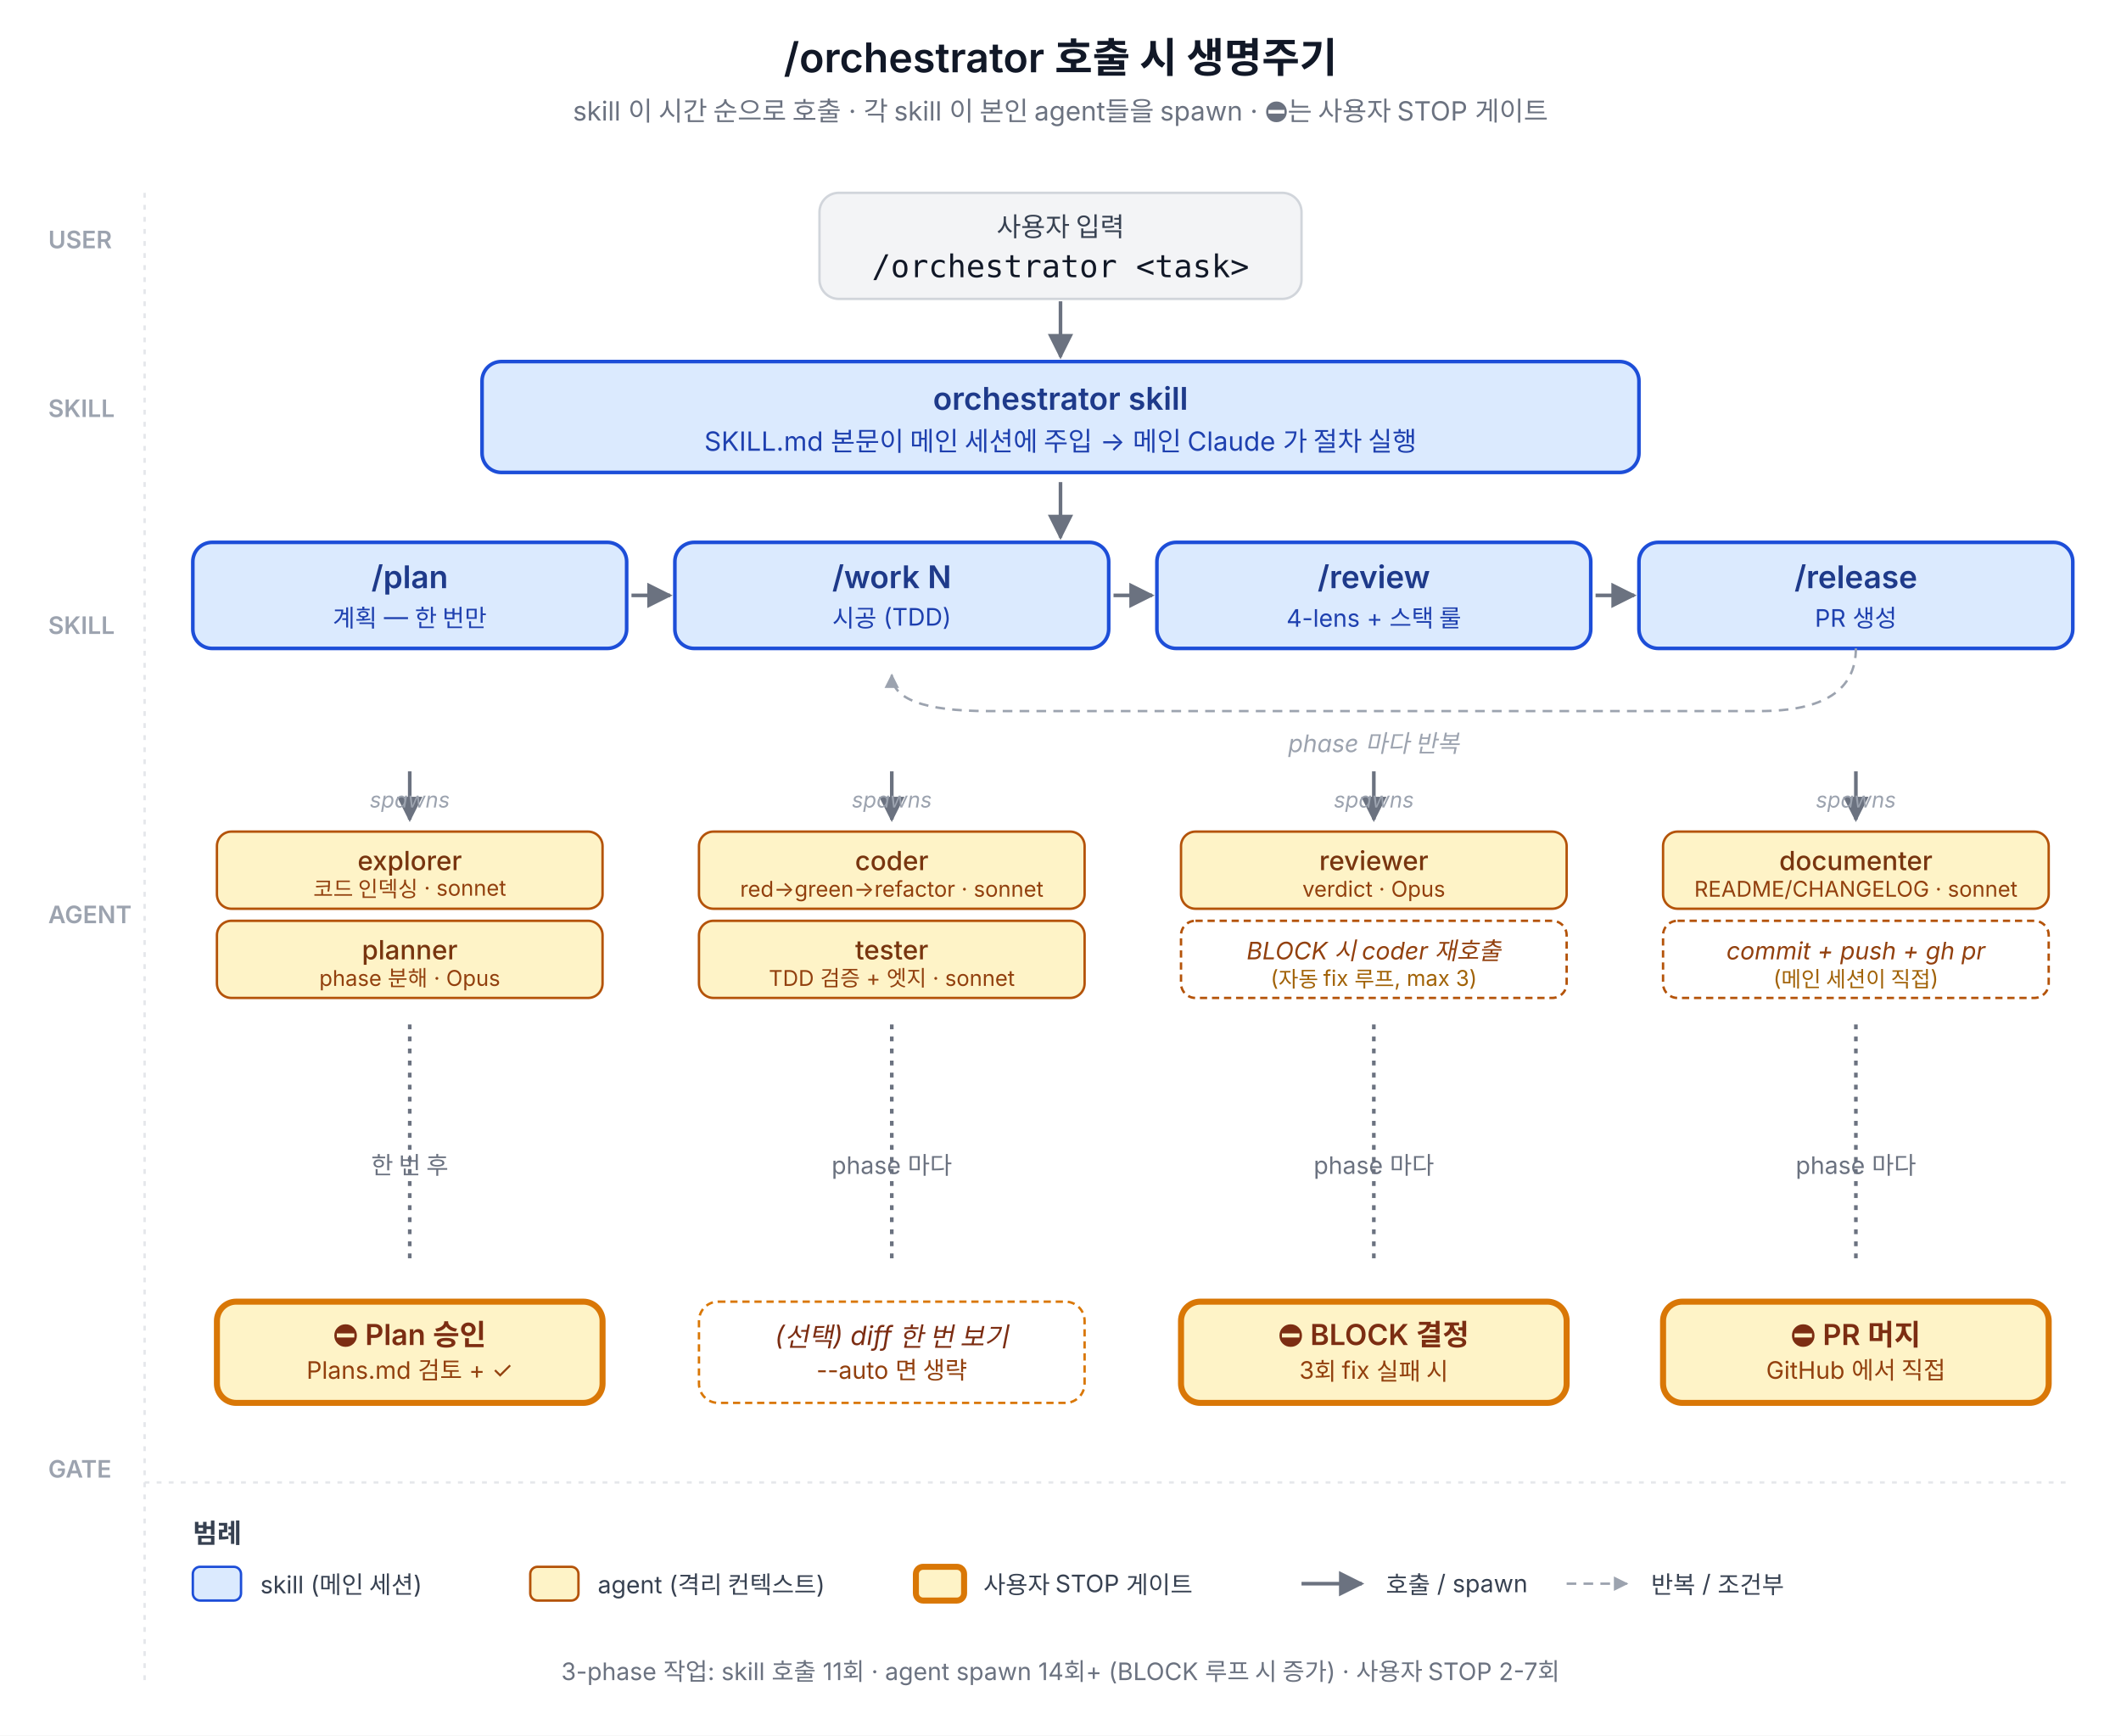
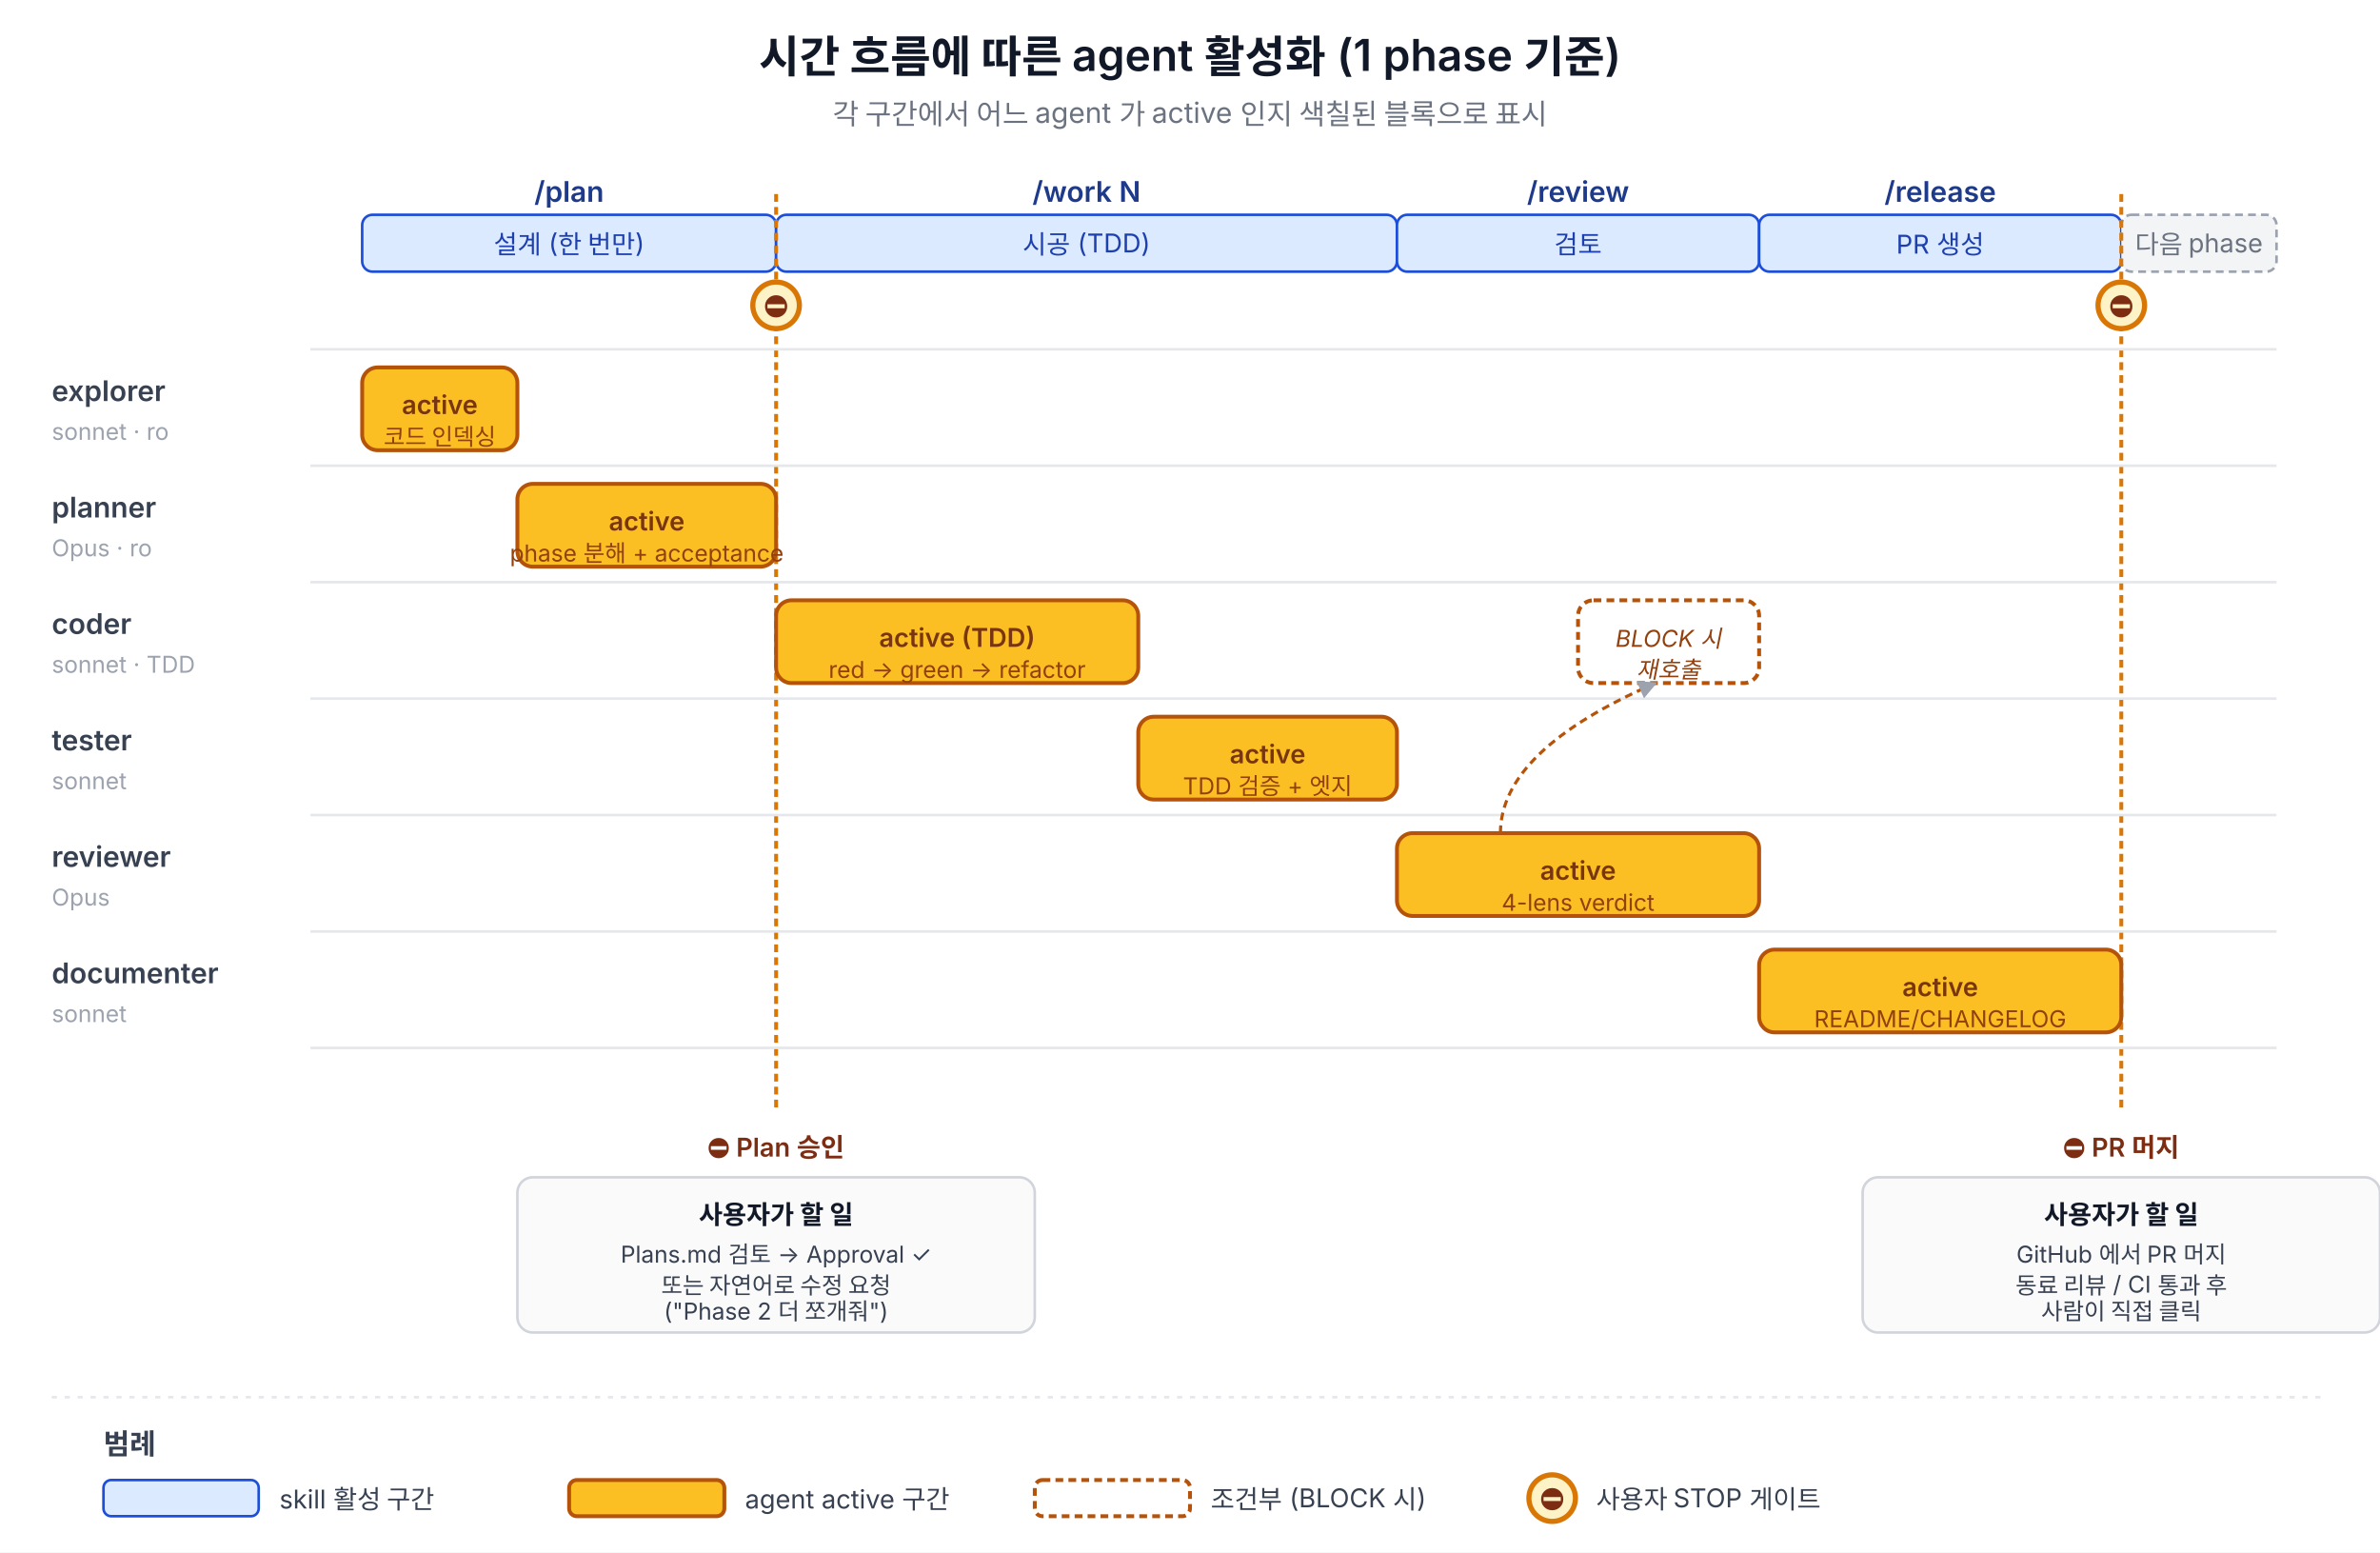
- <svg xmlns="http://www.w3.org/2000/svg" viewBox="0 0 880 720" role="img" font-family="-apple-system, BlinkMacSystemFont, system-ui, sans-serif">
+ <svg xmlns="http://www.w3.org/2000/svg" viewBox="0 0 920 600" role="img" font-family="-apple-system, BlinkMacSystemFont, system-ui, sans-serif">
  <defs>
-     <marker id="arr" viewBox="0 0 10 10" refX="9" refY="5" markerWidth="7" markerHeight="7" orient="auto-start-reverse">
-       <path d="M0,0 L10,5 L0,10 z" fill="#6b7280" />
-     </marker>
-     <marker id="arrLight" viewBox="0 0 10 10" refX="9" refY="5" markerWidth="6" markerHeight="6" orient="auto-start-reverse">
+     <marker id="arrTL" viewBox="0 0 10 10" refX="9" refY="5" markerWidth="6" markerHeight="6" orient="auto-start-reverse">
      <path d="M0,0 L10,5 L0,10 z" fill="#9ca3af" />
    </marker>
  </defs>
-   <rect width="880" height="720" fill="#ffffff" />
-   <text x="440" y="30" text-anchor="middle" font-size="17" font-weight="600" fill="#111827">
-     /orchestrator 호출 시 생명주기
+   <rect width="920" height="600" fill="#ffffff" />
+   <text x="460" y="28" text-anchor="middle" font-size="17" font-weight="600" fill="#111827">
+     시간 흐름에 따른 agent 활성화 (1 phase 기준)
  </text>
-   <text x="440" y="50" text-anchor="middle" font-size="11" fill="#6b7280">
-     skill 이 시간 순으로 호출 · 각 skill 이 본인 agent들을 spawn · ⛔는 사용자 STOP 게이트
+   <text x="460" y="48" text-anchor="middle" font-size="11" fill="#6b7280">
+     각 구간에서 어느 agent 가 active 인지 색칠된 블록으로 표시
  </text>
-   <text x="20" y="103" font-size="10" font-weight="600" fill="#9ca3af">USER</text>
-   <text x="20" y="173" font-size="10" font-weight="600" fill="#9ca3af">SKILL</text>
-   <text x="20" y="263" font-size="10" font-weight="600" fill="#9ca3af">SKILL</text>
-   <text x="20" y="383" font-size="10" font-weight="600" fill="#9ca3af">AGENT</text>
-   <text x="20" y="613" font-size="10" font-weight="600" fill="#9ca3af">GATE</text>
-   <line x1="60" y1="80" x2="60" y2="700" stroke="#e5e7eb" stroke-dasharray="2,3" />
-   <rect x="340" y="80" width="200" height="44" rx="8" fill="#f3f4f6" stroke="#d1d5db" stroke-width="1" />
-   <text x="440" y="98" text-anchor="middle" font-size="11" font-weight="500" fill="#374151">사용자 입력</text>
-   <text x="440" y="115" text-anchor="middle" font-size="13" font-family="ui-monospace, monospace" fill="#111827">/orchestrator &lt;task&gt;</text>
-   <line x1="440" y1="125" x2="440" y2="148" stroke="#6b7280" stroke-width="1.5" marker-end="url(#arr)" />
-   <rect x="200" y="150" width="480" height="46" rx="8" fill="#dbeafe" stroke="#1d4ed8" stroke-width="1.5" />
-   <text x="440" y="170" text-anchor="middle" font-size="13" font-weight="600" fill="#1e3a8a">orchestrator skill</text>
-   <text x="440" y="187" text-anchor="middle" font-size="11" fill="#1e40af">SKILL.md 본문이 메인 세션에 주입 → 메인 Claude 가 절차 실행</text>
-   <line x1="440" y1="200" x2="440" y2="223" stroke="#6b7280" stroke-width="1.5" marker-end="url(#arr)" />
-   <rect x="80" y="225" width="180" height="44" rx="8" fill="#dbeafe" stroke="#1d4ed8" stroke-width="1.5" />
-   <text x="170" y="244" text-anchor="middle" font-size="13" font-weight="600" fill="#1e3a8a">/plan</text>
-   <text x="170" y="260" text-anchor="middle" font-size="10" fill="#1e40af">계획 — 한 번만</text>
-   <line x1="262" y1="247" x2="278" y2="247" stroke="#6b7280" stroke-width="1.5" marker-end="url(#arr)" />
-   <rect x="280" y="225" width="180" height="44" rx="8" fill="#dbeafe" stroke="#1d4ed8" stroke-width="1.5" />
-   <text x="370" y="244" text-anchor="middle" font-size="13" font-weight="600" fill="#1e3a8a">/work N</text>
-   <text x="370" y="260" text-anchor="middle" font-size="10" fill="#1e40af">시공 (TDD)</text>
-   <line x1="462" y1="247" x2="478" y2="247" stroke="#6b7280" stroke-width="1.5" marker-end="url(#arr)" />
-   <rect x="480" y="225" width="180" height="44" rx="8" fill="#dbeafe" stroke="#1d4ed8" stroke-width="1.5" />
-   <text x="570" y="244" text-anchor="middle" font-size="13" font-weight="600" fill="#1e3a8a">/review</text>
-   <text x="570" y="260" text-anchor="middle" font-size="10" fill="#1e40af">4-lens + 스택 룰</text>
-   <line x1="662" y1="247" x2="678" y2="247" stroke="#6b7280" stroke-width="1.5" marker-end="url(#arr)" />
-   <rect x="680" y="225" width="180" height="44" rx="8" fill="#dbeafe" stroke="#1d4ed8" stroke-width="1.5" />
-   <text x="770" y="244" text-anchor="middle" font-size="13" font-weight="600" fill="#1e3a8a">/release</text>
-   <text x="770" y="260" text-anchor="middle" font-size="10" fill="#1e40af">PR 생성</text>
-   <path d="M 770 269 Q 770 295, 730 295 L 410 295 Q 370 295, 370 280" fill="none" stroke="#9ca3af" stroke-width="1" stroke-dasharray="4,3" marker-end="url(#arrLight)" />
-   <text x="570" y="312" text-anchor="middle" font-size="10" font-style="italic" fill="#9ca3af">phase 마다 반복</text>
-   <line x1="170" y1="320" x2="170" y2="340" stroke="#6b7280" stroke-width="1.5" marker-end="url(#arr)" />
-   <line x1="370" y1="320" x2="370" y2="340" stroke="#6b7280" stroke-width="1.5" marker-end="url(#arr)" />
-   <line x1="570" y1="320" x2="570" y2="340" stroke="#6b7280" stroke-width="1.5" marker-end="url(#arr)" />
-   <line x1="770" y1="320" x2="770" y2="340" stroke="#6b7280" stroke-width="1.5" marker-end="url(#arr)" />
-   <text x="170" y="335" text-anchor="middle" font-size="9" font-style="italic" fill="#9ca3af">spawns</text>
-   <text x="370" y="335" text-anchor="middle" font-size="9" font-style="italic" fill="#9ca3af">spawns</text>
-   <text x="570" y="335" text-anchor="middle" font-size="9" font-style="italic" fill="#9ca3af">spawns</text>
-   <text x="770" y="335" text-anchor="middle" font-size="9" font-style="italic" fill="#9ca3af">spawns</text>
-   <rect x="90" y="345" width="160" height="32" rx="6" fill="#fef3c7" stroke="#b45309" stroke-width="1" />
-   <text x="170" y="361" text-anchor="middle" font-size="11" font-weight="500" fill="#78350f">explorer</text>
-   <text x="170" y="372" text-anchor="middle" font-size="9" fill="#92400e">코드 인덱싱 · sonnet</text>
-   <rect x="90" y="382" width="160" height="32" rx="6" fill="#fef3c7" stroke="#b45309" stroke-width="1" />
-   <text x="170" y="398" text-anchor="middle" font-size="11" font-weight="500" fill="#78350f">planner</text>
-   <text x="170" y="409" text-anchor="middle" font-size="9" fill="#92400e">phase 분해 · Opus</text>
-   <rect x="290" y="345" width="160" height="32" rx="6" fill="#fef3c7" stroke="#b45309" stroke-width="1" />
-   <text x="370" y="361" text-anchor="middle" font-size="11" font-weight="500" fill="#78350f">coder</text>
-   <text x="370" y="372" text-anchor="middle" font-size="9" fill="#92400e">red→green→refactor · sonnet</text>
-   <rect x="290" y="382" width="160" height="32" rx="6" fill="#fef3c7" stroke="#b45309" stroke-width="1" />
-   <text x="370" y="398" text-anchor="middle" font-size="11" font-weight="500" fill="#78350f">tester</text>
-   <text x="370" y="409" text-anchor="middle" font-size="9" fill="#92400e">TDD 검증 + 엣지 · sonnet</text>
-   <rect x="490" y="345" width="160" height="32" rx="6" fill="#fef3c7" stroke="#b45309" stroke-width="1" />
-   <text x="570" y="361" text-anchor="middle" font-size="11" font-weight="500" fill="#78350f">reviewer</text>
-   <text x="570" y="372" text-anchor="middle" font-size="9" fill="#92400e">verdict · Opus</text>
-   <rect x="490" y="382" width="160" height="32" rx="6" fill="#fff" stroke="#b45309" stroke-width="1" stroke-dasharray="3,2" />
-   <text x="570" y="398" text-anchor="middle" font-size="10" font-style="italic" fill="#92400e">BLOCK 시 coder 재호출</text>
-   <text x="570" y="409" text-anchor="middle" font-size="9" fill="#a16207">(자동 fix 루프, max 3)</text>
-   <rect x="690" y="345" width="160" height="32" rx="6" fill="#fef3c7" stroke="#b45309" stroke-width="1" />
-   <text x="770" y="361" text-anchor="middle" font-size="11" font-weight="500" fill="#78350f">documenter</text>
-   <text x="770" y="372" text-anchor="middle" font-size="9" fill="#92400e">README/CHANGELOG · sonnet</text>
-   <rect x="690" y="382" width="160" height="32" rx="6" fill="#fff" stroke="#b45309" stroke-width="1" stroke-dasharray="3,2" />
-   <text x="770" y="398" text-anchor="middle" font-size="10" font-style="italic" fill="#92400e">commit + push + gh pr</text>
-   <text x="770" y="409" text-anchor="middle" font-size="9" fill="#a16207">(메인 세션이 직접)</text>
-   <line x1="170" y1="425" x2="170" y2="525" stroke="#6b7280" stroke-width="1.5" stroke-dasharray="2,3" />
-   <line x1="370" y1="425" x2="370" y2="525" stroke="#6b7280" stroke-width="1.5" stroke-dasharray="2,3" />
-   <line x1="570" y1="425" x2="570" y2="525" stroke="#6b7280" stroke-width="1.5" stroke-dasharray="2,3" />
-   <line x1="770" y1="425" x2="770" y2="525" stroke="#6b7280" stroke-width="1.5" stroke-dasharray="2,3" />
-   <text x="170" y="487" text-anchor="middle" font-size="10" fill="#6b7280">한 번 후</text>
-   <text x="370" y="487" text-anchor="middle" font-size="10" fill="#6b7280">phase 마다</text>
-   <text x="570" y="487" text-anchor="middle" font-size="10" fill="#6b7280">phase 마다</text>
-   <text x="770" y="487" text-anchor="middle" font-size="10" fill="#6b7280">phase 마다</text>
-   <rect x="90" y="540" width="160" height="42" rx="8" fill="#fef3c7" stroke="#d97706" stroke-width="2.5" />
-   <text x="170" y="558" text-anchor="middle" font-size="12" font-weight="600" fill="#7c2d12">⛔ Plan 승인</text>
-   <text x="170" y="572" text-anchor="middle" font-size="10" fill="#92400e">Plans.md 검토 + ✓</text>
-   <rect x="290" y="540" width="160" height="42" rx="8" fill="#fff" stroke="#d97706" stroke-width="1" stroke-dasharray="3,2" />
-   <text x="370" y="558" text-anchor="middle" font-size="11" font-style="italic" fill="#7c2d12">(선택) diff 한 번 보기</text>
-   <text x="370" y="572" text-anchor="middle" font-size="10" fill="#92400e">--auto 면 생략</text>
-   <rect x="490" y="540" width="160" height="42" rx="8" fill="#fef3c7" stroke="#d97706" stroke-width="2.5" />
-   <text x="570" y="558" text-anchor="middle" font-size="12" font-weight="600" fill="#7c2d12">⛔ BLOCK 결정</text>
-   <text x="570" y="572" text-anchor="middle" font-size="10" fill="#92400e">3회 fix 실패 시</text>
-   <rect x="690" y="540" width="160" height="42" rx="8" fill="#fef3c7" stroke="#d97706" stroke-width="2.5" />
-   <text x="770" y="558" text-anchor="middle" font-size="12" font-weight="600" fill="#7c2d12">⛔ PR 머지</text>
-   <text x="770" y="572" text-anchor="middle" font-size="10" fill="#92400e">GitHub 에서 직접</text>
-   <line x1="60" y1="615" x2="860" y2="615" stroke="#e5e7eb" stroke-dasharray="2,3" />
-   <text x="80" y="640" font-size="11" font-weight="600" fill="#374151">범례</text>
-   <rect x="80" y="650" width="20" height="14" rx="3" fill="#dbeafe" stroke="#1d4ed8" stroke-width="1" />
-   <text x="108" y="661" font-size="10" fill="#374151">skill (메인 세션)</text>
-   <rect x="220" y="650" width="20" height="14" rx="3" fill="#fef3c7" stroke="#b45309" stroke-width="1" />
-   <text x="248" y="661" font-size="10" fill="#374151">agent (격리 컨텍스트)</text>
-   <rect x="380" y="650" width="20" height="14" rx="3" fill="#fef3c7" stroke="#d97706" stroke-width="2.5" />
-   <text x="408" y="661" font-size="10" fill="#374151">사용자 STOP 게이트</text>
-   <line x1="540" y1="657" x2="565" y2="657" stroke="#6b7280" stroke-width="1.5" marker-end="url(#arr)" />
-   <text x="575" y="661" font-size="10" fill="#374151">호출 / spawn</text>
-   <line x1="650" y1="657" x2="675" y2="657" stroke="#9ca3af" stroke-width="1" stroke-dasharray="4,3" marker-end="url(#arrLight)" />
-   <text x="685" y="661" font-size="10" fill="#374151">반복 / 조건부</text>
-   <text x="440" y="697" text-anchor="middle" font-size="10" fill="#6b7280">
-     3-phase 작업: skill 호출 11회 · agent spawn 14회+ (BLOCK 루프 시 증가) · 사용자 STOP 2-7회
-   </text>
+   <text x="220" y="78" text-anchor="middle" font-size="11" font-weight="600" fill="#1e3a8a">/plan</text>
+   <rect x="140" y="83" width="160" height="22" rx="4" fill="#dbeafe" stroke="#1d4ed8" stroke-width="1" />
+   <text x="220" y="98" text-anchor="middle" font-size="10" fill="#1e40af">설계 (한 번만)</text>
+   <text x="420" y="78" text-anchor="middle" font-size="11" font-weight="600" fill="#1e3a8a">/work N</text>
+   <rect x="300" y="83" width="240" height="22" rx="4" fill="#dbeafe" stroke="#1d4ed8" stroke-width="1" />
+   <text x="420" y="98" text-anchor="middle" font-size="10" fill="#1e40af">시공 (TDD)</text>
+   <text x="610" y="78" text-anchor="middle" font-size="11" font-weight="600" fill="#1e3a8a">/review</text>
+   <rect x="540" y="83" width="140" height="22" rx="4" fill="#dbeafe" stroke="#1d4ed8" stroke-width="1" />
+   <text x="610" y="98" text-anchor="middle" font-size="10" fill="#1e40af">검토</text>
+   <text x="750" y="78" text-anchor="middle" font-size="11" font-weight="600" fill="#1e3a8a">/release</text>
+   <rect x="680" y="83" width="140" height="22" rx="4" fill="#dbeafe" stroke="#1d4ed8" stroke-width="1" />
+   <text x="750" y="98" text-anchor="middle" font-size="10" fill="#1e40af">PR 생성</text>
+   <rect x="820" y="83" width="60" height="22" rx="4" fill="#f3f4f6" stroke="#9ca3af" stroke-width="1" stroke-dasharray="3,2" />
+   <text x="850" y="98" text-anchor="middle" font-size="10" fill="#6b7280">다음 phase</text>
+   <line x1="300" y1="75" x2="300" y2="430" stroke="#d97706" stroke-width="1.5" stroke-dasharray="3,2" />
+   <circle cx="300" cy="118" r="9" fill="#fef3c7" stroke="#d97706" stroke-width="2" />
+   <text x="300" y="122" text-anchor="middle" font-size="11" fill="#7c2d12">⛔</text>
+   <line x1="820" y1="75" x2="820" y2="430" stroke="#d97706" stroke-width="1.5" stroke-dasharray="3,2" />
+   <circle cx="820" cy="118" r="9" fill="#fef3c7" stroke="#d97706" stroke-width="2" />
+   <text x="820" y="122" text-anchor="middle" font-size="11" fill="#7c2d12">⛔</text>
+   <text x="300" y="447" text-anchor="middle" font-size="10" font-weight="600" fill="#7c2d12">⛔ Plan 승인</text>
+   <text x="820" y="447" text-anchor="middle" font-size="10" font-weight="600" fill="#7c2d12">⛔ PR 머지</text>
+   <text x="20" y="155" font-size="11" font-weight="600" fill="#374151">explorer</text>
+   <text x="20" y="170" font-size="9" fill="#9ca3af">sonnet · ro</text>
+   <text x="20" y="200" font-size="11" font-weight="600" fill="#374151">planner</text>
+   <text x="20" y="215" font-size="9" fill="#9ca3af">Opus · ro</text>
+   <text x="20" y="245" font-size="11" font-weight="600" fill="#374151">coder</text>
+   <text x="20" y="260" font-size="9" fill="#9ca3af">sonnet · TDD</text>
+   <text x="20" y="290" font-size="11" font-weight="600" fill="#374151">tester</text>
+   <text x="20" y="305" font-size="9" fill="#9ca3af">sonnet</text>
+   <text x="20" y="335" font-size="11" font-weight="600" fill="#374151">reviewer</text>
+   <text x="20" y="350" font-size="9" fill="#9ca3af">Opus</text>
+   <text x="20" y="380" font-size="11" font-weight="600" fill="#374151">documenter</text>
+   <text x="20" y="395" font-size="9" fill="#9ca3af">sonnet</text>
+   <line x1="120" y1="135" x2="880" y2="135" stroke="#e5e7eb" stroke-width="1" />
+   <line x1="120" y1="180" x2="880" y2="180" stroke="#e5e7eb" stroke-width="1" />
+   <line x1="120" y1="225" x2="880" y2="225" stroke="#e5e7eb" stroke-width="1" />
+   <line x1="120" y1="270" x2="880" y2="270" stroke="#e5e7eb" stroke-width="1" />
+   <line x1="120" y1="315" x2="880" y2="315" stroke="#e5e7eb" stroke-width="1" />
+   <line x1="120" y1="360" x2="880" y2="360" stroke="#e5e7eb" stroke-width="1" />
+   <line x1="120" y1="405" x2="880" y2="405" stroke="#e5e7eb" stroke-width="1" />
+   <rect x="140" y="142" width="60" height="32" rx="6" fill="#fbbf24" stroke="#b45309" stroke-width="1.5" />
+   <text x="170" y="160" text-anchor="middle" font-size="10" font-weight="600" fill="#78350f">active</text>
+   <text x="170" y="172" text-anchor="middle" font-size="9" fill="#92400e">코드 인덱싱</text>
+   <rect x="200" y="187" width="100" height="32" rx="6" fill="#fbbf24" stroke="#b45309" stroke-width="1.5" />
+   <text x="250" y="205" text-anchor="middle" font-size="10" font-weight="600" fill="#78350f">active</text>
+   <text x="250" y="217" text-anchor="middle" font-size="9" fill="#92400e">phase 분해 + acceptance</text>
+   <rect x="300" y="232" width="140" height="32" rx="6" fill="#fbbf24" stroke="#b45309" stroke-width="1.5" />
+   <text x="370" y="250" text-anchor="middle" font-size="10" font-weight="600" fill="#78350f">active (TDD)</text>
+   <text x="370" y="262" text-anchor="middle" font-size="9" fill="#92400e">red → green → refactor</text>
+   <rect x="440" y="277" width="100" height="32" rx="6" fill="#fbbf24" stroke="#b45309" stroke-width="1.5" />
+   <text x="490" y="295" text-anchor="middle" font-size="10" font-weight="600" fill="#78350f">active</text>
+   <text x="490" y="307" text-anchor="middle" font-size="9" fill="#92400e">TDD 검증 + 엣지</text>
+   <rect x="540" y="322" width="140" height="32" rx="6" fill="#fbbf24" stroke="#b45309" stroke-width="1.5" />
+   <text x="610" y="340" text-anchor="middle" font-size="10" font-weight="600" fill="#78350f">active</text>
+   <text x="610" y="352" text-anchor="middle" font-size="9" fill="#92400e">4-lens verdict</text>
+   <rect x="610" y="232" width="70" height="32" rx="6" fill="#fff" stroke="#b45309" stroke-width="1.5" stroke-dasharray="3,2" />
+   <text x="645" y="250" text-anchor="middle" font-size="9" font-style="italic" fill="#92400e">BLOCK 시</text>
+   <text x="645" y="262" text-anchor="middle" font-size="9" font-style="italic" fill="#92400e">재호출</text>
+   <path d="M 580 322 Q 580 290, 640 264" fill="none" stroke="#b45309" stroke-width="1.2" stroke-dasharray="3,2" marker-end="url(#arrTL)" />
+   <rect x="680" y="367" width="140" height="32" rx="6" fill="#fbbf24" stroke="#b45309" stroke-width="1.5" />
+   <text x="750" y="385" text-anchor="middle" font-size="10" font-weight="600" fill="#78350f">active</text>
+   <text x="750" y="397" text-anchor="middle" font-size="9" fill="#92400e">README/CHANGELOG</text>
+   <rect x="200" y="455" width="200" height="60" rx="6" fill="#fafafa" stroke="#d1d5db" stroke-width="1" />
+   <text x="300" y="473" text-anchor="middle" font-size="10" font-weight="600" fill="#111827">사용자가 할 일</text>
+   <text x="300" y="488" text-anchor="middle" font-size="9" fill="#374151">Plans.md 검토 → Approval ✓</text>
+   <text x="300" y="500" text-anchor="middle" font-size="9" fill="#374151">또는 자연어로 수정 요청</text>
+   <text x="300" y="510" text-anchor="middle" font-size="9" fill="#374151">("Phase 2 더 쪼개줘")</text>
+   <rect x="720" y="455" width="200" height="60" rx="6" fill="#fafafa" stroke="#d1d5db" stroke-width="1" />
+   <text x="820" y="473" text-anchor="middle" font-size="10" font-weight="600" fill="#111827">사용자가 할 일</text>
+   <text x="820" y="488" text-anchor="middle" font-size="9" fill="#374151">GitHub 에서 PR 머지</text>
+   <text x="820" y="500" text-anchor="middle" font-size="9" fill="#374151">동료 리뷰 / CI 통과 후</text>
+   <text x="820" y="510" text-anchor="middle" font-size="9" fill="#374151">사람이 직접 클릭</text>
+   <line x1="20" y1="540" x2="900" y2="540" stroke="#e5e7eb" stroke-dasharray="2,3" />
+   <text x="40" y="562" font-size="11" font-weight="600" fill="#374151">범례</text>
+   <rect x="40" y="572" width="60" height="14" rx="3" fill="#dbeafe" stroke="#1d4ed8" stroke-width="1" />
+   <text x="108" y="583" font-size="10" fill="#374151">skill 활성 구간</text>
+   <rect x="220" y="572" width="60" height="14" rx="3" fill="#fbbf24" stroke="#b45309" stroke-width="1.5" />
+   <text x="288" y="583" font-size="10" fill="#374151">agent active 구간</text>
+   <rect x="400" y="572" width="60" height="14" rx="3" fill="#fff" stroke="#b45309" stroke-width="1.5" stroke-dasharray="3,2" />
+   <text x="468" y="583" font-size="10" fill="#374151">조건부 (BLOCK 시)</text>
+   <circle cx="600" cy="579" r="9" fill="#fef3c7" stroke="#d97706" stroke-width="2" />
+   <text x="600" y="583" text-anchor="middle" font-size="11" fill="#7c2d12">⛔</text>
+   <text x="617" y="583" font-size="10" fill="#374151">사용자 STOP 게이트</text>
</svg>
